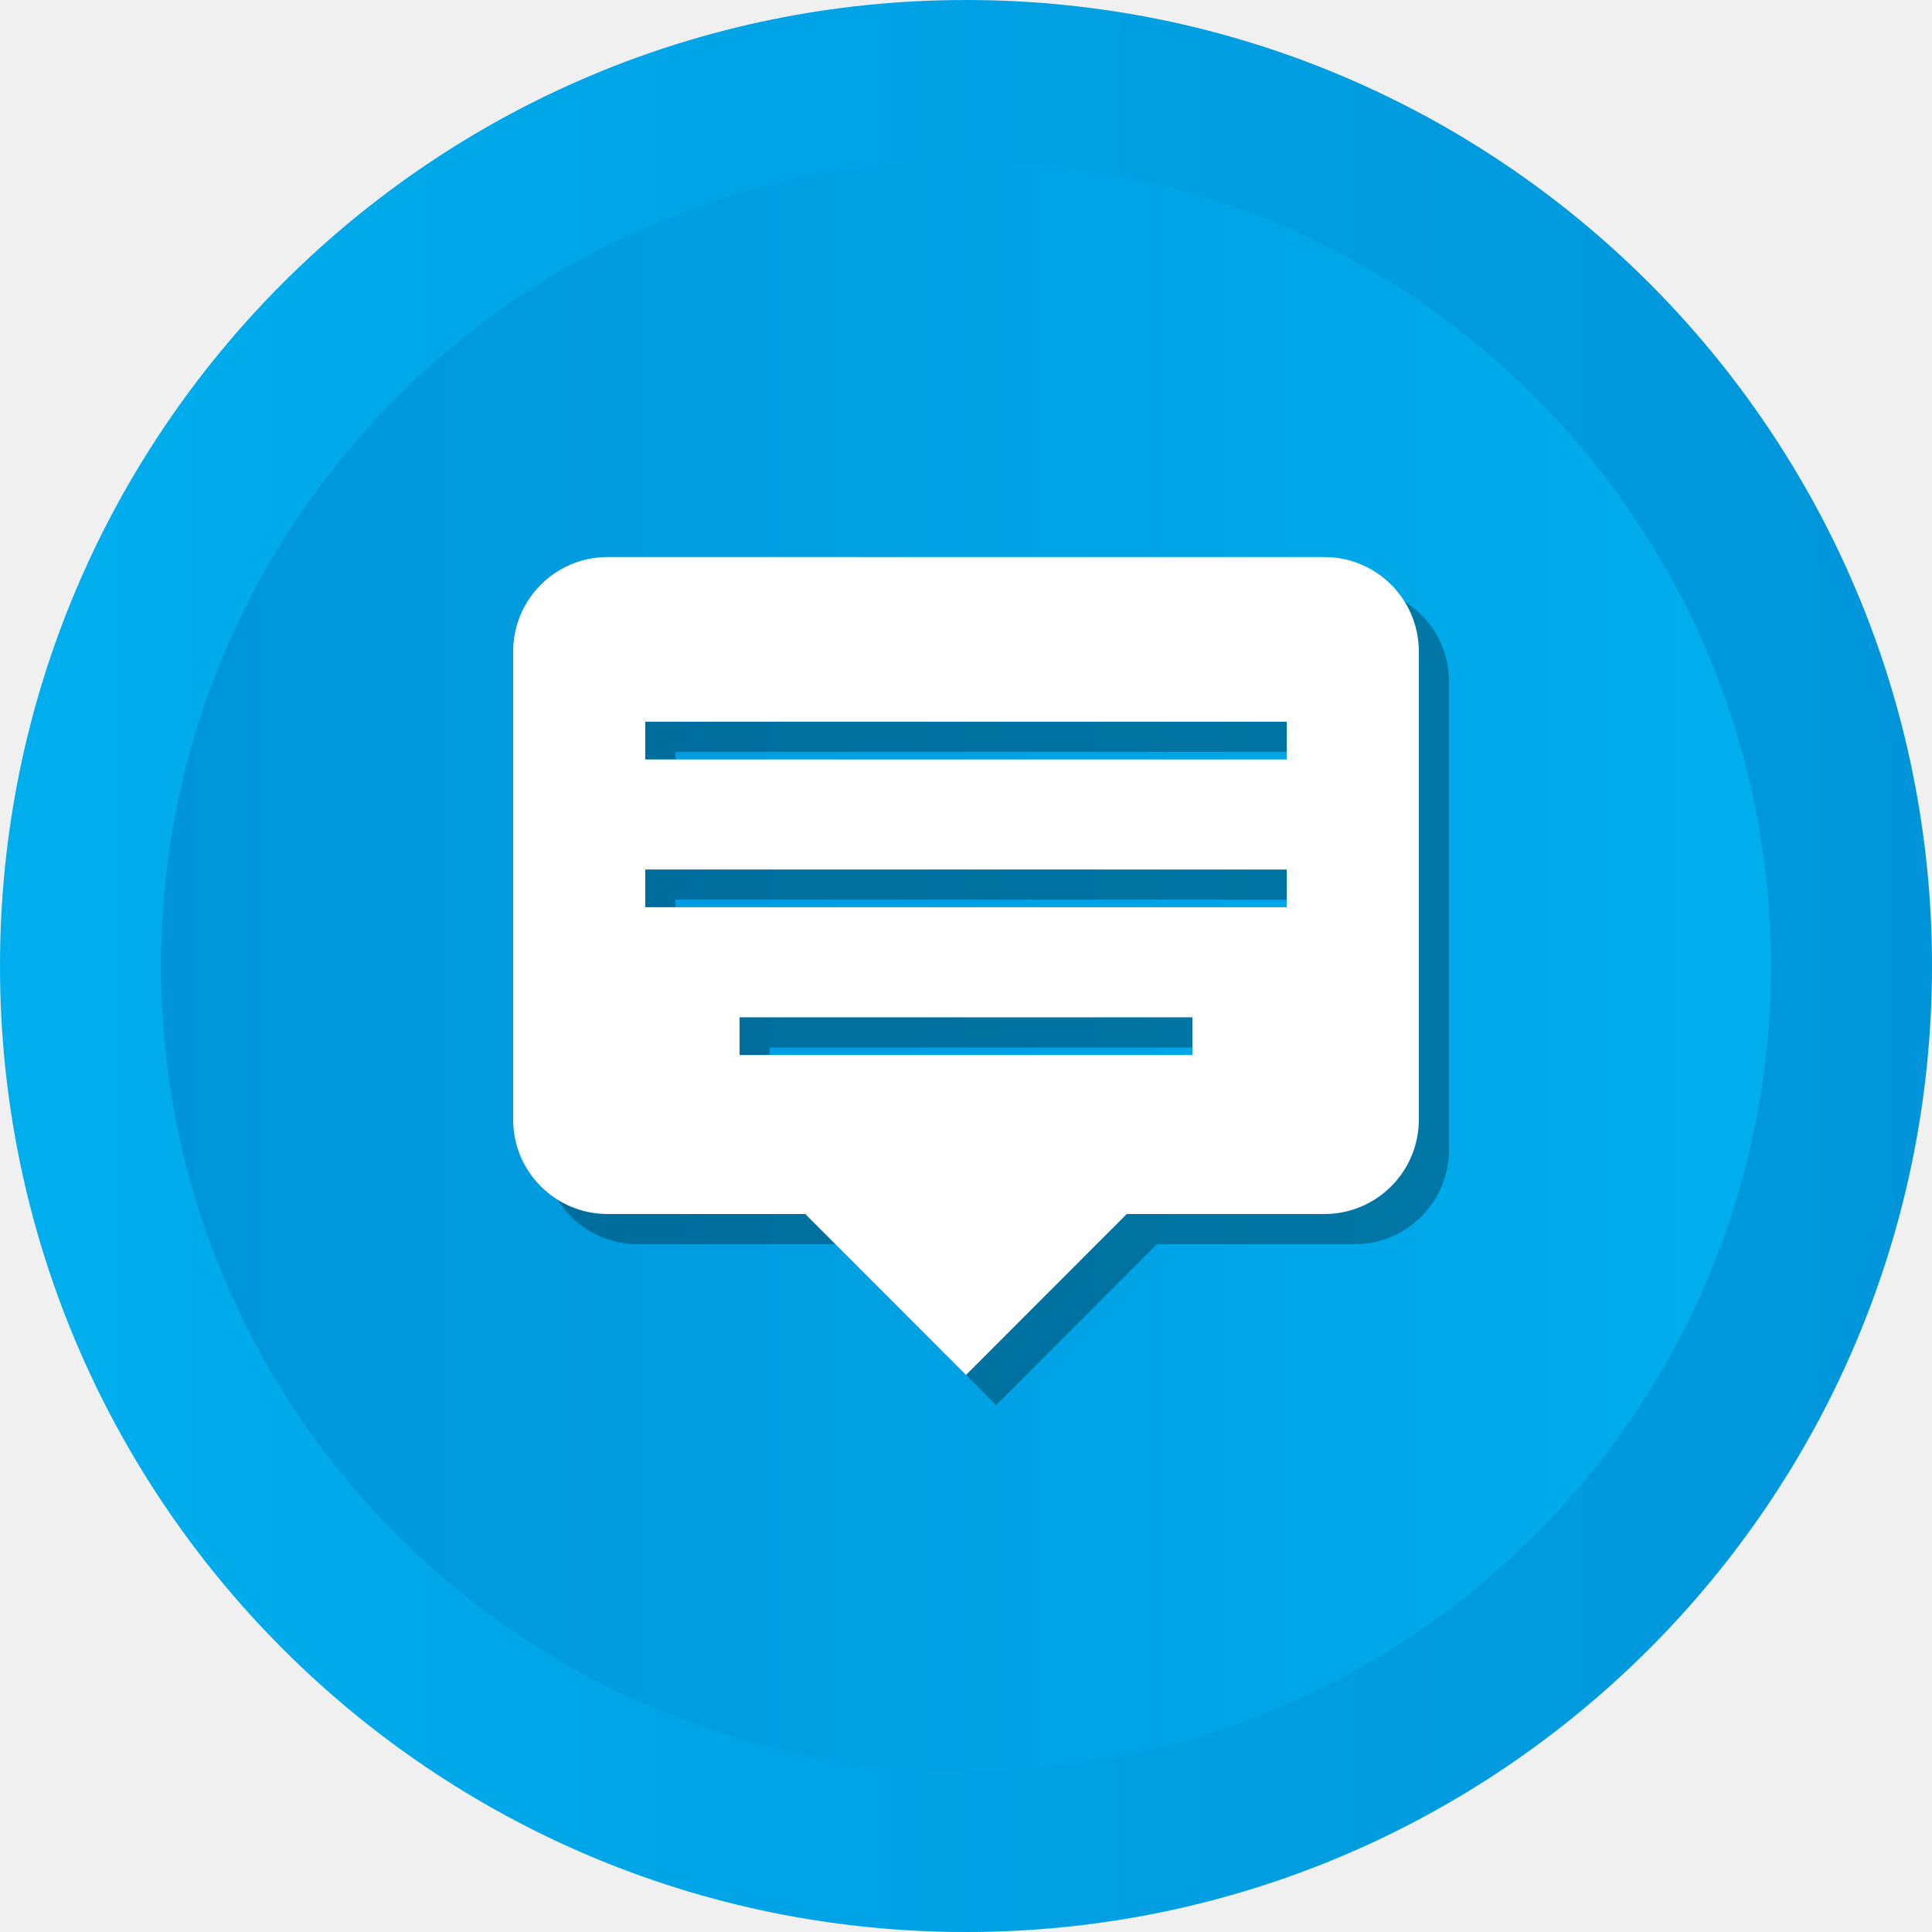
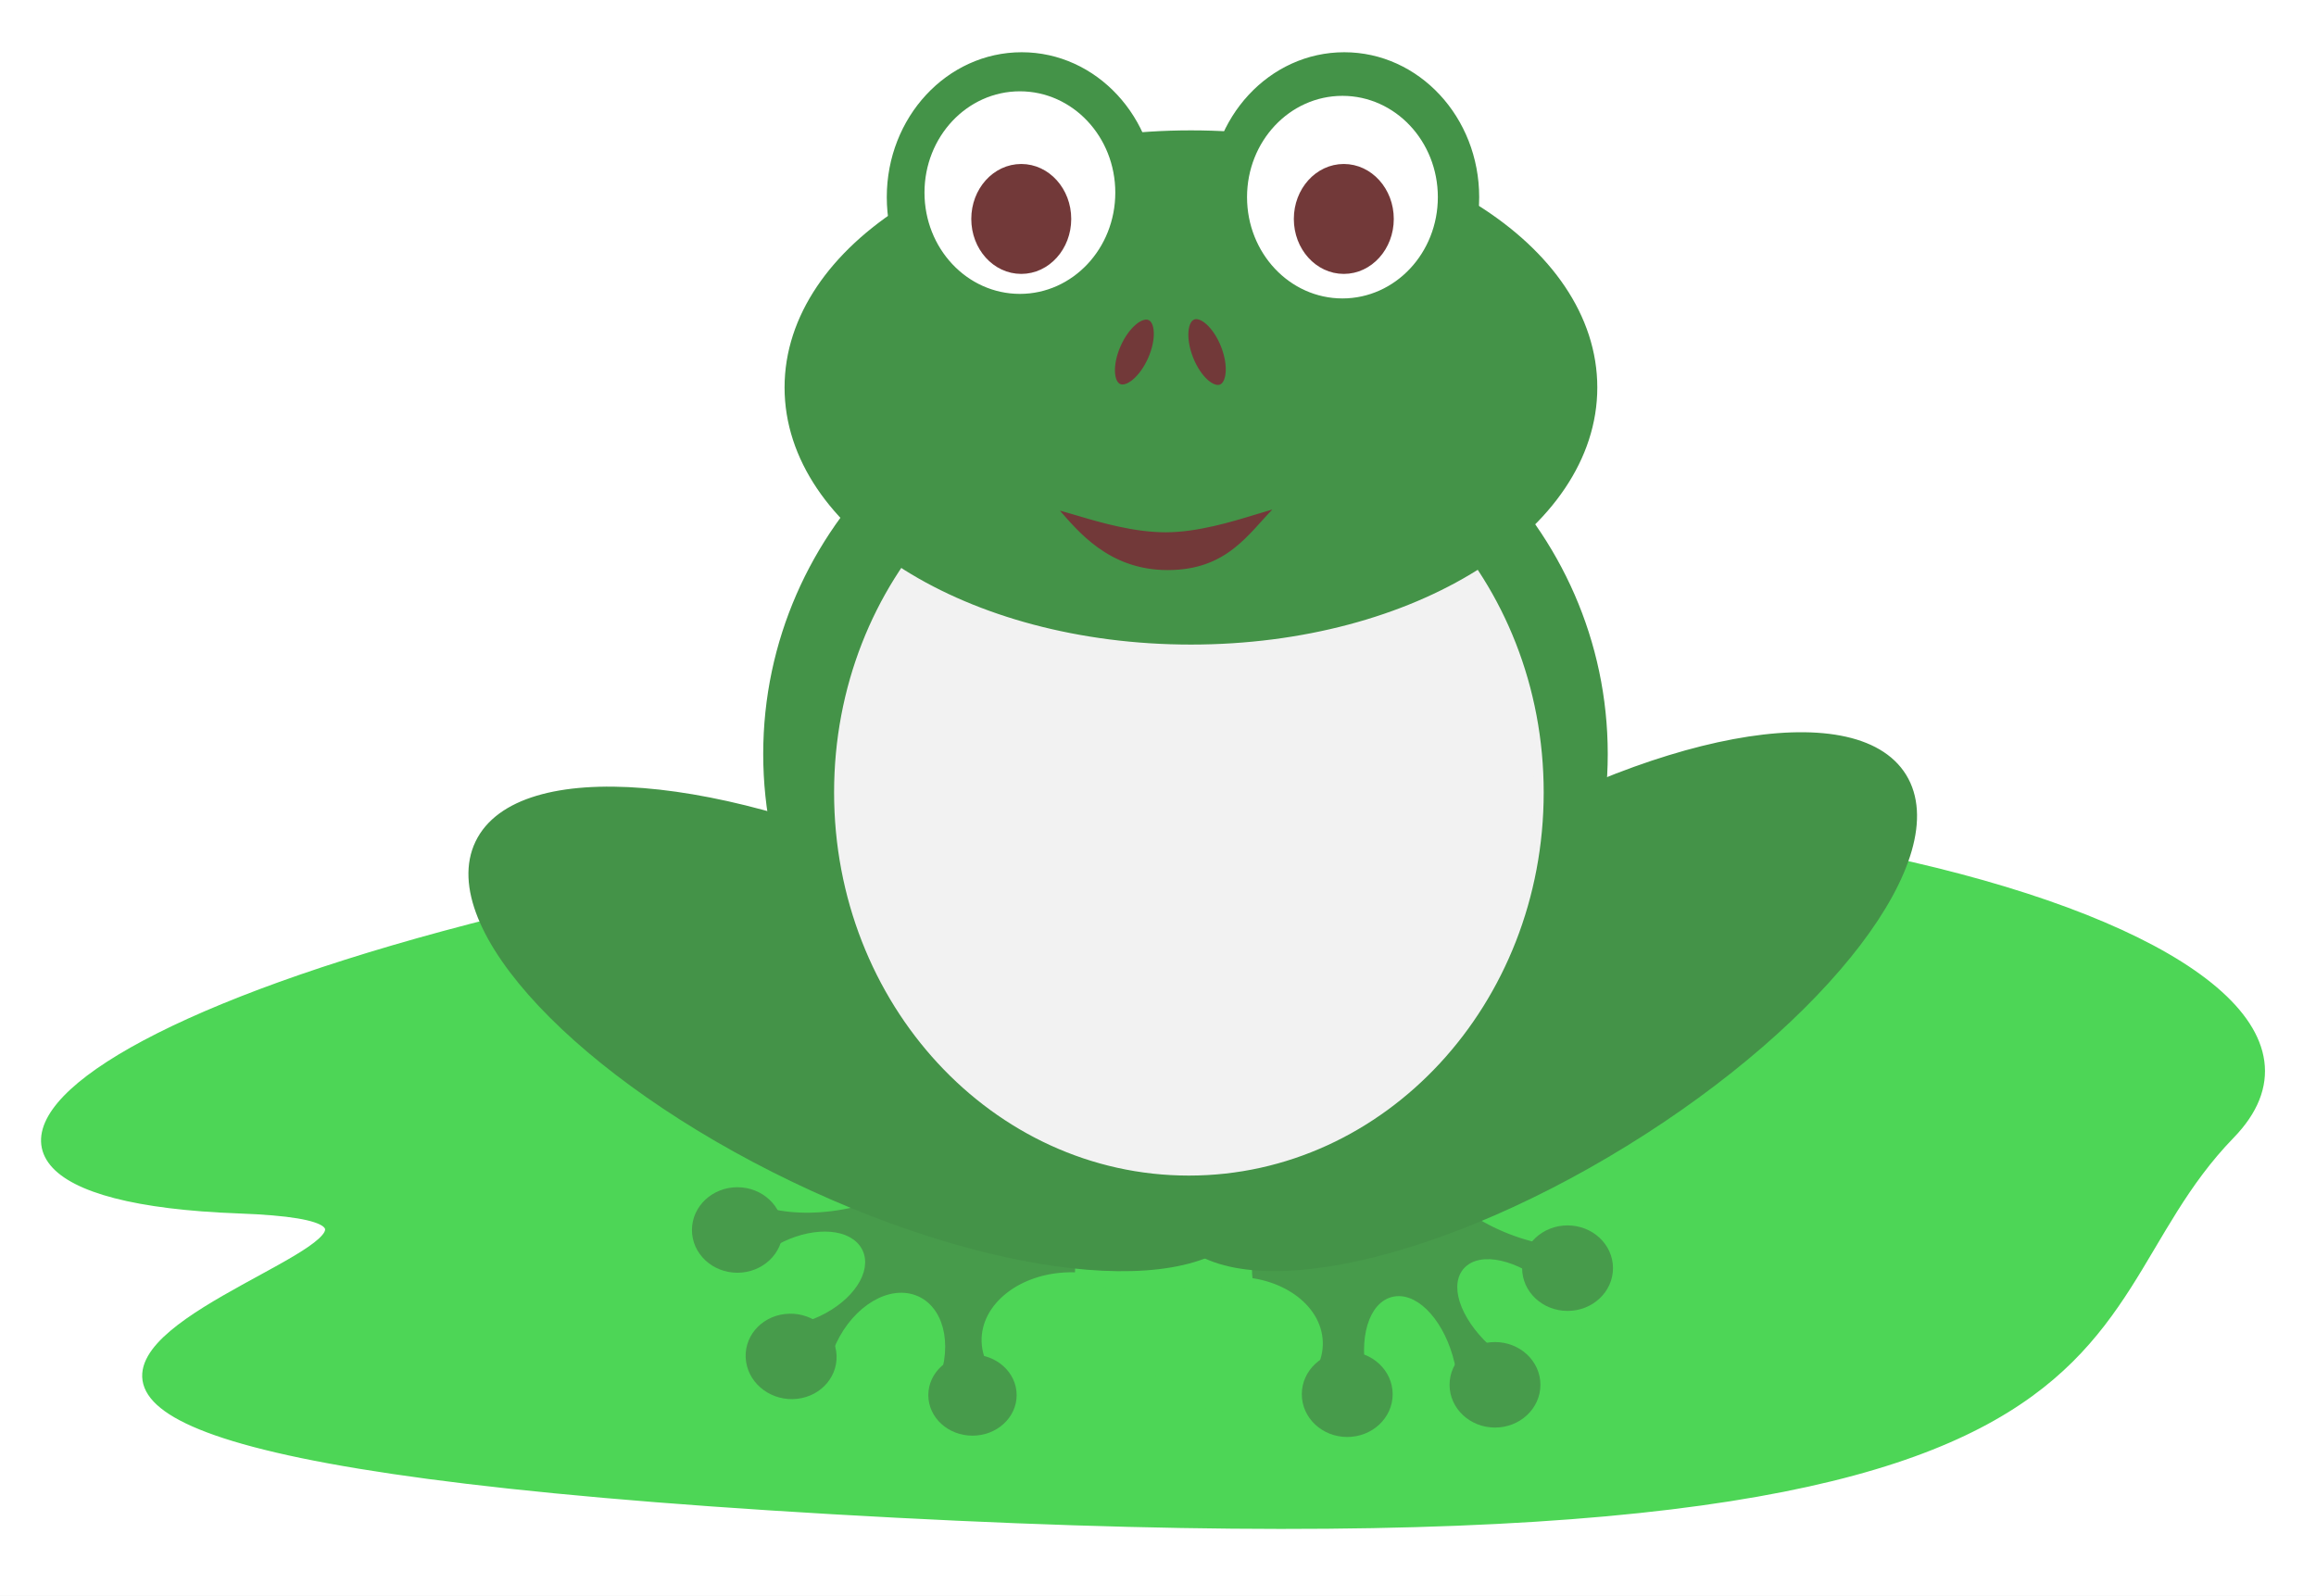
- <svg xmlns="http://www.w3.org/2000/svg" enable-background="new 0 0 512 512" id="Layer_1" version="1.1" viewBox="0 0 512 512" xml:space="preserve">
-   <g>
-     <g>
-       <linearGradient gradientUnits="userSpaceOnUse" id="SVGID_1_" x1="0" x2="512" y1="256" y2="256">
-         <stop offset="0" style="stop-color:#00AEEE" />
-         <stop offset="1" style="stop-color:#0095DA" />
-       </linearGradient>
-       <circle cx="256" cy="256" fill="url(#SVGID_1_)" r="256" />
-       <linearGradient gradientUnits="userSpaceOnUse" id="SVGID_2_" x1="42.667" x2="469.333" y1="256.001" y2="256.001">
-         <stop offset="0" style="stop-color:#0095DA" />
-         <stop offset="1" style="stop-color:#00AEEE" />
-       </linearGradient>
-       <path d="M256,469.334c-117.631,0-213.333-95.702-213.333-213.333    c0-117.631,95.702-213.333,213.333-213.333c117.636,0,213.333,95.702,213.333,213.333    C469.333,373.631,373.636,469.334,256,469.334z" fill="url(#SVGID_2_)" />
+ <svg xmlns="http://www.w3.org/2000/svg" width="463.455" height="319.364" style="">
+   <rect id="backgroundrect" width="100%" height="100%" x="0" y="0" fill="#FFFFFF" stroke="none" />
+   <g style="" class="currentLayer">
+     <path fill="#4dd656" fill-opacity="1" stroke="#4dd656" stroke-opacity="1" stroke-width="2" stroke-dasharray="none" stroke-linejoin="round" stroke-linecap="butt" stroke-dashoffset="" fill-rule="nonzero" opacity="1" marker-start="" marker-mid="" marker-end="" d="M47.802,241.851 C-34.509,238.817 17.425,193.068 179.075,169.093 C340.724,145.118 483.582,188.584 446.256,227.009 C408.929,265.434 442.177,318.033 166.632,302.05 C-108.912,286.067 130.114,244.884 47.802,241.851 z" id="svg_4" class="" />
+     <g class="" id="svg_1">
+       <path fill="#479b4b" fill-opacity="1" stroke="#479b4b" stroke-opacity="1" stroke-width="2" stroke-dasharray="none" stroke-linejoin="round" stroke-linecap="butt" stroke-dashoffset="" fill-rule="nonzero" opacity="1" marker-start="" marker-mid="" marker-end="" d="M151.562,253.301 C151.562,239.634 165.57,228.563 182.863,228.563 C200.156,228.563 214.163,239.634 214.163,253.301 C214.163,266.969 200.156,278.04 182.863,278.04 C165.57,278.04 151.562,266.969 151.562,253.301 z" class="" id="svg_20" />
+       <path fill="#479b4b" fill-opacity="1" stroke="#479b4b" stroke-opacity="1" stroke-width="2" stroke-dasharray="none" stroke-linejoin="round" stroke-linecap="butt" stroke-dashoffset="" fill-rule="nonzero" opacity="1" marker-start="" marker-mid="" marker-end="" d="M251.517,253.621 C251.517,239.954 265.524,228.883 282.818,228.883 C300.111,228.883 314.118,239.954 314.118,253.621 C314.118,267.289 300.111,278.36 282.818,278.36 C265.524,278.36 251.517,267.289 251.517,253.621 z" class="" id="svg_28" />
+       <path fill="#4dd656" fill-opacity="1" stroke="#4dd656" stroke-opacity="1" stroke-width="2" stroke-dasharray="none" stroke-linejoin="round" stroke-linecap="butt" stroke-dashoffset="" fill-rule="nonzero" opacity="1" marker-start="" marker-mid="" marker-end="" d="M230.156,269.404 C229.937,262.523 237.267,256.769 246.535,256.544 C255.803,256.32 263.487,261.712 263.705,268.592 C263.923,275.473 256.593,281.228 247.326,281.452 C238.058,281.676 230.374,276.285 230.156,269.404 z" id="svg_32" class="" />
+       <path fill="#4dd656" fill-opacity="1" stroke="#4dd656" stroke-opacity="1" stroke-width="2" stroke-dasharray="none" stroke-linejoin="round" stroke-linecap="butt" stroke-dashoffset="" fill-rule="nonzero" opacity="1" marker-start="" marker-mid="" marker-end="" d="M197.429,268.495 C197.21,261.614 204.54,255.859 213.808,255.635 C223.076,255.411 230.76,260.803 230.978,267.683 C231.196,274.564 223.866,280.319 214.598,280.543 C205.331,280.767 197.647,275.376 197.429,268.495 z" class="" id="svg_3" />
+       <path fill="#4dd656" fill-opacity="1" stroke="#4dd656" stroke-opacity="1" stroke-width="2" stroke-dasharray="none" stroke-linejoin="round" stroke-linecap="butt" stroke-dashoffset="" fill-rule="nonzero" opacity="1" marker-start="" marker-mid="" marker-end="" d="M286.942,226.691 C290.128,220.933 301.718,220.071 312.843,224.763 C323.967,229.456 330.398,237.92 327.213,243.677 C324.028,249.434 312.437,250.297 301.313,245.604 C290.188,240.912 283.757,232.448 286.942,226.691 z" class="" id="svg_41" />
+       <path fill="#4dd656" fill-opacity="1" stroke="#4dd656" stroke-opacity="1" stroke-width="2" stroke-dasharray="none" stroke-linejoin="round" stroke-linecap="butt" stroke-dashoffset="" fill-rule="nonzero" opacity="1" marker-start="" marker-mid="" marker-end="" d="M145.682,234.5 C143.778,228.326 151.9,221.054 163.83,218.25 C175.76,215.446 186.965,218.175 188.868,224.349 C190.771,230.523 182.65,237.795 170.72,240.599 C158.79,243.403 147.585,240.674 145.682,234.5 z" class="" id="svg_40" />
+       <path fill="#4dd656" fill-opacity="1" stroke="#4dd656" stroke-opacity="1" stroke-width="2" stroke-dasharray="none" stroke-linejoin="round" stroke-linecap="butt" stroke-dashoffset="" fill-rule="nonzero" opacity="1" marker-start="" marker-mid="" marker-end="" d="M314.937,273.461 C311.743,276.08 304.497,273.871 298.745,268.525 C292.994,263.178 290.922,256.726 294.116,254.106 C297.31,251.487 304.556,253.696 310.307,259.042 C316.059,264.389 318.131,270.842 314.937,273.461 z" class="" id="svg_39" />
+       <path fill="#4dd656" fill-opacity="1" stroke="#4dd656" stroke-opacity="1" stroke-width="2" stroke-dasharray="none" stroke-linejoin="round" stroke-linecap="butt" stroke-dashoffset="" fill-rule="nonzero" opacity="1" marker-start="" marker-mid="" marker-end="" d="M285.587,288.208 C281.311,288.969 276.399,283.379 274.61,275.716 C272.822,268.053 274.837,261.229 279.113,260.468 C283.389,259.708 288.301,265.298 290.09,272.961 C291.878,280.624 289.863,287.448 285.587,288.208 z" class="" id="svg_38" />
+       <path fill="#4dd656" fill-opacity="1" stroke="#4dd656" stroke-opacity="1" stroke-width="2" stroke-dasharray="none" stroke-linejoin="round" stroke-linecap="butt" stroke-dashoffset="" fill-rule="nonzero" opacity="1" marker-start="" marker-mid="" marker-end="" d="M172.049,286.752 C166.765,285.184 164.813,277.933 167.687,270.55 C170.561,263.166 177.17,258.456 182.454,260.024 C187.739,261.593 189.691,268.844 186.817,276.227 C183.942,283.611 177.334,288.321 172.049,286.752 z" class="" id="svg_37" />
+       <path fill="#4dd656" fill-opacity="1" stroke="#4dd656" stroke-opacity="1" stroke-width="2" stroke-dasharray="none" stroke-linejoin="round" stroke-linecap="butt" stroke-dashoffset="" fill-rule="nonzero" opacity="1" marker-start="" marker-mid="" marker-end="" d="M149.663,261.868 C147.278,258.562 150.187,253.222 156.163,249.936 C162.139,246.65 168.911,246.666 171.296,249.972 C173.681,253.278 170.772,258.618 164.796,261.904 C158.82,265.19 152.048,265.174 149.663,261.868 z" class="" id="svg_36" />
+       <path fill="#479b4b" fill-opacity="1" stroke="#479b4b" stroke-opacity="1" stroke-width="2" stroke-dasharray="none" stroke-linejoin="round" stroke-linecap="butt" stroke-dashoffset="" fill-rule="nonzero" opacity="1" marker-start="" marker-mid="" marker-end="" d="M139.467,246.161 C139.467,241.986 143.088,238.605 147.558,238.605 C152.028,238.605 155.649,241.986 155.649,246.161 C155.649,250.335 152.028,253.717 147.558,253.717 C143.088,253.717 139.467,250.335 139.467,246.161 z" id="svg_15" class="" />
+       <path fill="#479b4b" fill-opacity="1" stroke="#479b4b" stroke-opacity="1" stroke-width="2" stroke-dasharray="none" stroke-linejoin="round" stroke-linecap="butt" stroke-dashoffset="" fill-rule="nonzero" opacity="1" marker-start="" marker-mid="" marker-end="" d="M150.285,272.361 C149.677,268.22 152.776,264.464 157.21,263.968 C161.644,263.471 165.728,266.423 166.335,270.564 C166.943,274.705 163.844,278.461 159.41,278.957 C154.976,279.453 150.893,276.501 150.285,272.361 z" class="" id="svg_26" />
+       <path fill="#479b4b" fill-opacity="1" stroke="#479b4b" stroke-opacity="1" stroke-width="2" stroke-dasharray="none" stroke-linejoin="round" stroke-linecap="butt" stroke-dashoffset="" fill-rule="nonzero" opacity="1" marker-start="" marker-mid="" marker-end="" d="M186.765,279.209 C186.765,275.278 190.273,272.094 194.604,272.094 C198.934,272.094 202.442,275.278 202.442,279.209 C202.442,283.14 198.934,286.325 194.604,286.325 C190.273,286.325 186.765,283.14 186.765,279.209 z" class="" id="svg_19" />
+       <path fill="#479b4b" fill-opacity="1" stroke="#479b4b" stroke-opacity="1" stroke-width="2" stroke-dasharray="none" stroke-linejoin="round" stroke-linecap="butt" stroke-dashoffset="" fill-rule="nonzero" opacity="1" marker-start="" marker-mid="" marker-end="" d="M261.504,279.032 C261.504,274.858 265.125,271.476 269.595,271.476 C274.065,271.476 277.686,274.858 277.686,279.032 C277.686,283.207 274.065,286.588 269.595,286.588 C265.125,286.588 261.504,283.207 261.504,279.032 z" class="" id="svg_29" />
+       <path fill="#479b4b" fill-opacity="1" stroke="#479b4b" stroke-opacity="1" stroke-width="2" stroke-dasharray="none" stroke-linejoin="round" stroke-linecap="butt" stroke-dashoffset="" fill-rule="nonzero" opacity="1" marker-start="" marker-mid="" marker-end="" d="M291.073,277.146 C291.073,272.971 294.694,269.59 299.164,269.59 C303.634,269.59 307.255,272.971 307.255,277.146 C307.255,281.32 303.634,284.702 299.164,284.702 C294.694,284.702 291.073,281.32 291.073,277.146 z" class="" id="svg_30" />
+       <path fill="#479b4b" fill-opacity="1" stroke="#479b4b" stroke-opacity="1" stroke-width="2" stroke-dasharray="none" stroke-linejoin="round" stroke-linecap="butt" stroke-dashoffset="" fill-rule="nonzero" opacity="1" marker-start="" marker-mid="" marker-end="" d="M305.593,253.8 C305.593,249.625 309.214,246.244 313.684,246.244 C318.154,246.244 321.775,249.625 321.775,253.8 C321.775,257.974 318.154,261.356 313.684,261.356 C309.214,261.356 305.593,257.974 305.593,253.8 z" class="" id="svg_31" />
    </g>
-     <path d="M359,155.625H169c-13.8,0-25,11.2-25,25v124.1c0,13.8,11.2,25,25,25   h52.4L264,372.375l42.6-42.65H359c13.8,0,25-11.2,25-25V180.625   C384,166.825,372.8,155.625,359,155.625z M323.998,287.593H203.998v-10h120V287.593z    M348.998,248.425H178.998v-10h170V248.425z M348.998,209.258H178.998v-10h170   V209.258z" opacity="0.3" />
-     <path d="M351,147.625H161c-13.8,0-25,11.2-25,25v124.1c0,13.8,11.2,25,25,25   h52.4L256,364.375l42.6-42.65H351c13.8,0,25-11.2,25-25V172.625   C376,158.825,364.8,147.625,351,147.625z M315.998,279.593H195.998v-10h120V279.593z    M340.998,240.425H170.998v-10h170V240.425z M340.998,201.258H170.998v-10h170   V201.258z" fill="#FFFFFF" />
+     <path fill="#449348" fill-opacity="1" stroke="#449348" stroke-opacity="1" stroke-width="2" stroke-dasharray="none" stroke-linejoin="round" stroke-linecap="butt" stroke-dashoffset="" fill-rule="nonzero" opacity="1" marker-start="" marker-mid="" marker-end="" d="M87.615,205.921 C87.615,187.73 125.907,172.996 173.181,172.996 C220.456,172.996 258.748,187.73 258.748,205.921 C258.748,224.112 220.456,238.847 173.181,238.847 C125.907,238.847 87.615,224.112 87.615,205.921 z" class="" transform="rotate(25.6712, 173.18, 205.921)" id="svg_5" />
+     <path fill="#449348" fill-opacity="1" stroke="#449348" stroke-opacity="1" stroke-width="2" stroke-dasharray="none" stroke-linejoin="round" stroke-linecap="butt" stroke-dashoffset="" fill-rule="nonzero" opacity="1" marker-start="" marker-mid="" marker-end="" d="M222.161,200.467 C222.161,182.276 260.453,167.541 307.727,167.541 C355.001,167.541 393.293,182.276 393.293,200.467 C393.293,218.658 355.001,233.392 307.727,233.392 C260.453,233.392 222.161,218.658 222.161,200.467 z" class="" transform="rotate(148.369, 307.728, 200.468)" id="svg_2" />
+     <path fill="#449348" fill-opacity="1" stroke="#449348" stroke-opacity="1" stroke-width="2" stroke-dasharray="none" stroke-linejoin="round" stroke-linecap="butt" stroke-dashoffset="" fill-rule="nonzero" opacity="1" marker-start="" marker-mid="" marker-end="" d="M153.727,150.909 C153.727,106.158 191.095,69.909 237.227,69.909 C283.36,69.909 320.727,106.158 320.727,150.909 C320.727,195.66 283.36,231.909 237.227,231.909 C191.095,231.909 153.727,195.66 153.727,150.909 z" id="svg_6" class="" />
+     <path fill="#f2f2f2" fill-opacity="1" stroke="#f2f2f2" stroke-opacity="1" stroke-width="2" stroke-dasharray="none" stroke-linejoin="round" stroke-linecap="butt" stroke-dashoffset="" fill-rule="nonzero" opacity="1" marker-start="" marker-mid="" marker-end="" d="M167.909,158.591 C167.909,116.777 199.235,82.908 237.909,82.908 C276.583,82.908 307.909,116.777 307.909,158.591 C307.909,200.404 276.583,234.273 237.909,234.273 C199.235,234.273 167.909,200.404 167.909,158.591 z" id="svg_33" class="" />
+     <path fill="#449348" fill-opacity="1" stroke="#449348" stroke-opacity="1" stroke-width="2" stroke-dasharray="none" stroke-linejoin="round" stroke-linecap="butt" stroke-dashoffset="" fill-rule="nonzero" opacity="1" marker-start="" marker-mid="" marker-end="" d="M158,77.546 C158,49.67 193.944,27.091 238.318,27.091 C282.693,27.091 318.636,49.67 318.636,77.546 C318.636,105.421 282.693,128 238.318,128 C193.944,128 158,105.421 158,77.546 z" id="svg_44" class="" />
+     <path fill="#723939" fill-opacity="1" stroke="#449348" stroke-opacity="1" stroke-width="2" stroke-dasharray="none" stroke-linejoin="round" stroke-linecap="butt" stroke-dashoffset="" fill-rule="nonzero" opacity="1" marker-start="" marker-mid="" marker-end="" d="M210.927,102.373 C206.997,97.9 220.926,105.53 233.27,105.53 C245.615,105.53 260.723,97.194 255.614,102.373 C250.504,107.552 246.008,115.091 233.663,115.091 C221.319,115.091 214.857,106.846 210.927,102.373 z" id="svg_50" class="" />
+     <g class="" id="svg_7">
+       <path fill="#449348" fill-opacity="1" stroke="#449348" stroke-opacity="1" stroke-width="2" stroke-dasharray="none" stroke-linejoin="round" stroke-linecap="butt" stroke-dashoffset="" fill-rule="nonzero" opacity="1" marker-start="" marker-mid="" marker-end="" d="M178.455,39.455 C178.455,23.985 190.09,11.455 204.455,11.455 C218.819,11.455 230.455,23.985 230.455,39.455 C230.455,54.924 218.819,67.455 204.455,67.455 C190.09,67.455 178.455,54.924 178.455,39.455 z" id="svg_54" class="" />
+       <path fill="#ffffff" fill-opacity="1" stroke="#ffffff" stroke-opacity="1" stroke-width="2" stroke-dasharray="none" stroke-linejoin="round" stroke-linecap="butt" stroke-dashoffset="" fill-rule="nonzero" opacity="1" marker-start="" marker-mid="" marker-end="" d="M186,38.545 C186,27.897 194.096,19.273 204.091,19.273 C214.086,19.273 222.182,27.897 222.182,38.545 C222.182,49.193 214.086,57.817 204.091,57.817 C194.096,57.817 186,49.193 186,38.545 z" id="svg_60" class="" />
+       <path fill="#723939" fill-opacity="1" stroke="#723939" stroke-opacity="1" stroke-width="2" stroke-dasharray="none" stroke-linejoin="round" stroke-linecap="butt" stroke-dashoffset="" fill-rule="nonzero" opacity="1" marker-start="" marker-mid="" marker-end="" d="M195.364,43.818 C195.364,38.293 199.391,33.818 204.364,33.818 C209.336,33.818 213.364,38.293 213.364,43.818 C213.364,49.343 209.336,53.818 204.364,53.818 C199.391,53.818 195.364,49.343 195.364,43.818 z" id="svg_65" class="" />
+       <path fill="#449348" fill-opacity="1" stroke="#449348" stroke-opacity="1" stroke-width="2" stroke-dasharray="none" stroke-linejoin="round" stroke-linecap="butt" stroke-dashoffset="" fill-rule="nonzero" opacity="1" marker-start="" marker-mid="" marker-end="" d="M243,39.455 C243,23.985 254.635,11.455 269,11.455 C283.365,11.455 295,23.985 295,39.455 C295,54.924 283.365,67.455 269,67.455 C254.635,67.455 243,54.924 243,39.455 z" class="" id="svg_92" />
+       <path fill="#ffffff" fill-opacity="1" stroke="#ffffff" stroke-opacity="1" stroke-width="2" stroke-dasharray="none" stroke-linejoin="round" stroke-linecap="butt" stroke-dashoffset="" fill-rule="nonzero" opacity="1" marker-start="" marker-mid="" marker-end="" d="M250.545,39.454 C250.545,28.806 258.641,20.182 268.636,20.182 C278.631,20.182 286.727,28.806 286.727,39.454 C286.727,50.102 278.631,58.727 268.636,58.727 C258.641,58.727 250.545,50.102 250.545,39.454 z" class="" id="svg_93" />
+       <path fill="#723939" fill-opacity="1" stroke="#723939" stroke-opacity="1" stroke-width="2" stroke-dasharray="none" stroke-linejoin="round" stroke-linecap="butt" stroke-dashoffset="" fill-rule="nonzero" opacity="1" marker-start="" marker-mid="" marker-end="" d="M259.909,43.818 C259.909,38.293 263.937,33.818 268.909,33.818 C273.881,33.818 277.909,38.293 277.909,43.818 C277.909,49.343 273.881,53.818 268.909,53.818 C263.937,53.818 259.909,49.343 259.909,43.818 z" class="" id="svg_91" />
+     </g>
+     <g class="">
+       <path fill="#723939" fill-opacity="1" stroke="#449348" stroke-opacity="1" stroke-width="2" stroke-dasharray="none" stroke-linejoin="round" stroke-linecap="butt" stroke-dashoffset="" fill-rule="nonzero" opacity="1" marker-start="" marker-mid="" marker-end="" d="M223,70.455 C223,66.035 224.79,62.455 227,62.455 C229.21,62.455 231,66.035 231,70.455 C231,74.874 229.21,78.455 227,78.455 C224.79,78.455 223,74.874 223,70.455 z" id="svg_8" class="" transform="rotate(23.9589, 227, 70.4545)" />
+       <path fill="#723939" fill-opacity="1" stroke="#449348" stroke-opacity="1" stroke-width="2" stroke-dasharray="none" stroke-linejoin="round" stroke-linecap="butt" stroke-dashoffset="" fill-rule="nonzero" opacity="1" marker-start="" marker-mid="" marker-end="" d="M237.545,70.455 C237.545,66.035 239.336,62.455 241.545,62.455 C243.755,62.455 245.545,66.035 245.545,70.455 C245.545,74.874 243.755,78.455 241.545,78.455 C239.336,78.455 237.545,74.874 237.545,70.455 z" class="" transform="rotate(-21.6074, 241.547, 70.4546)" id="svg_12" />
+     </g>
  </g>
</svg>
